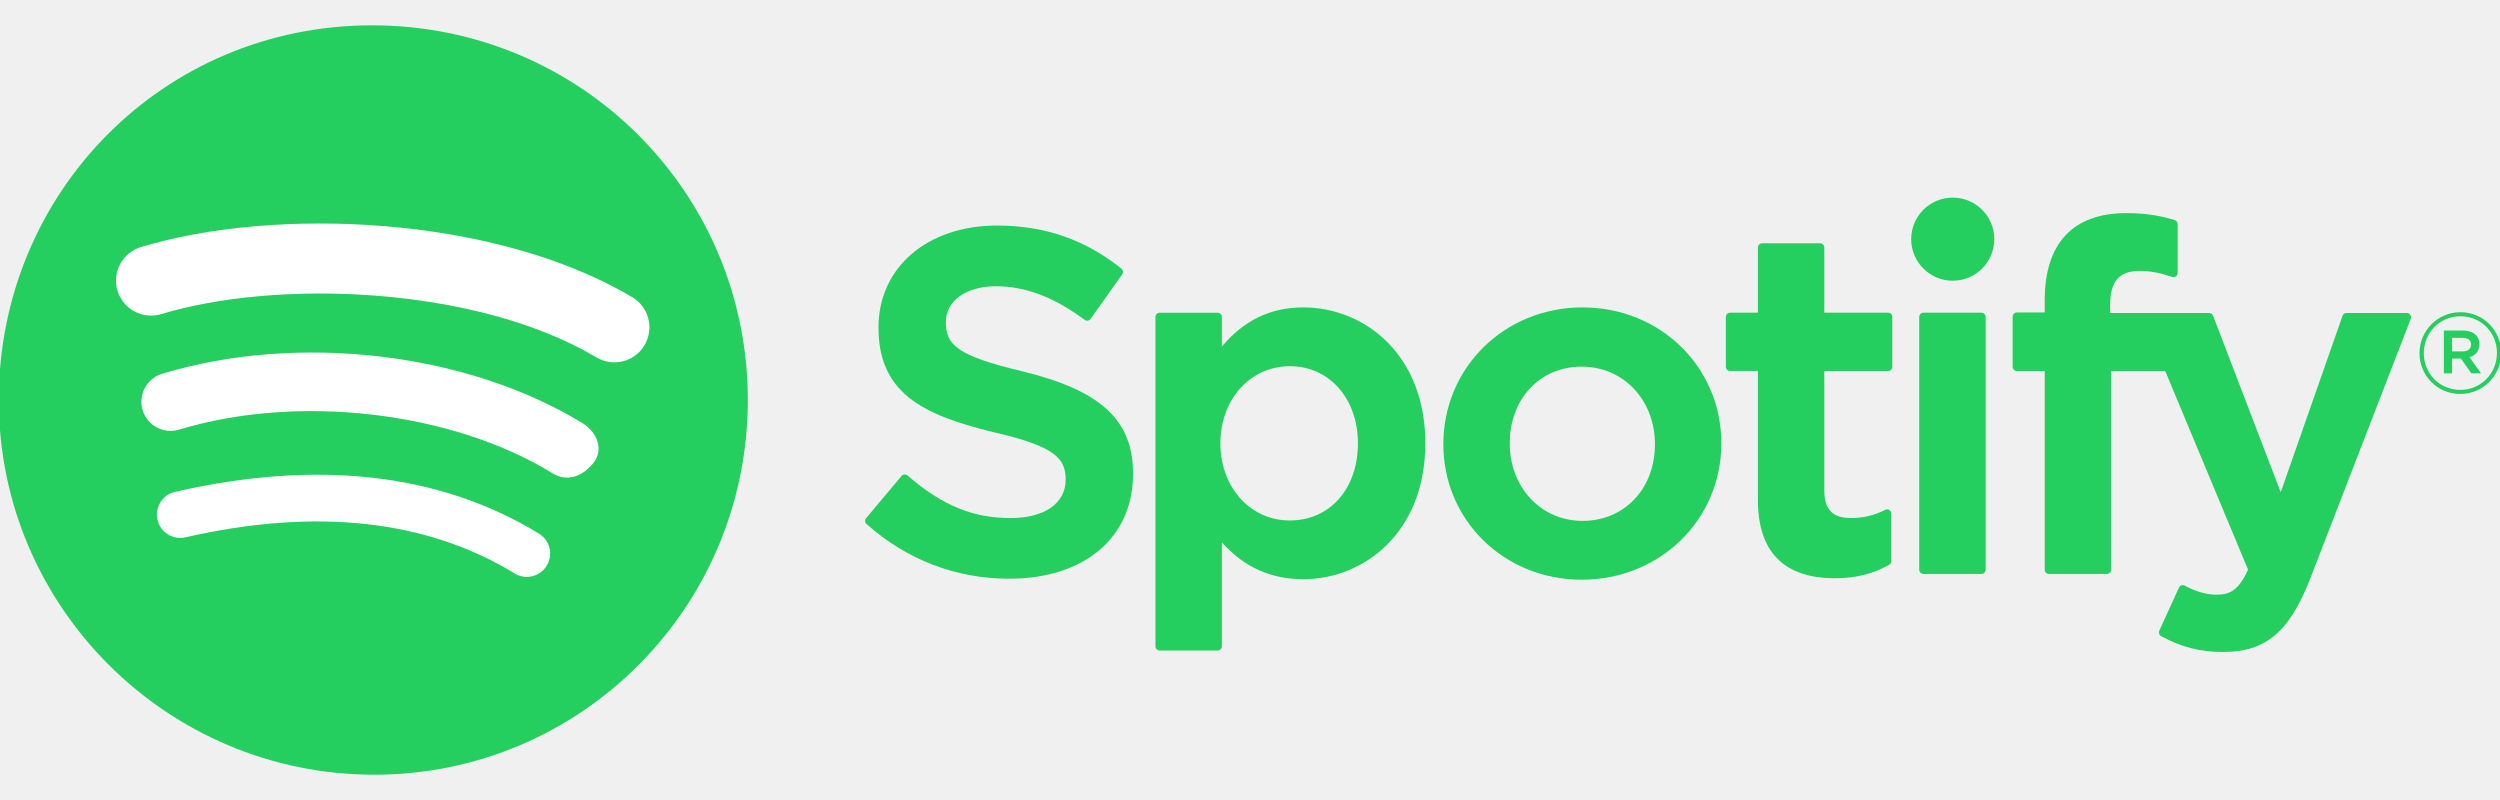
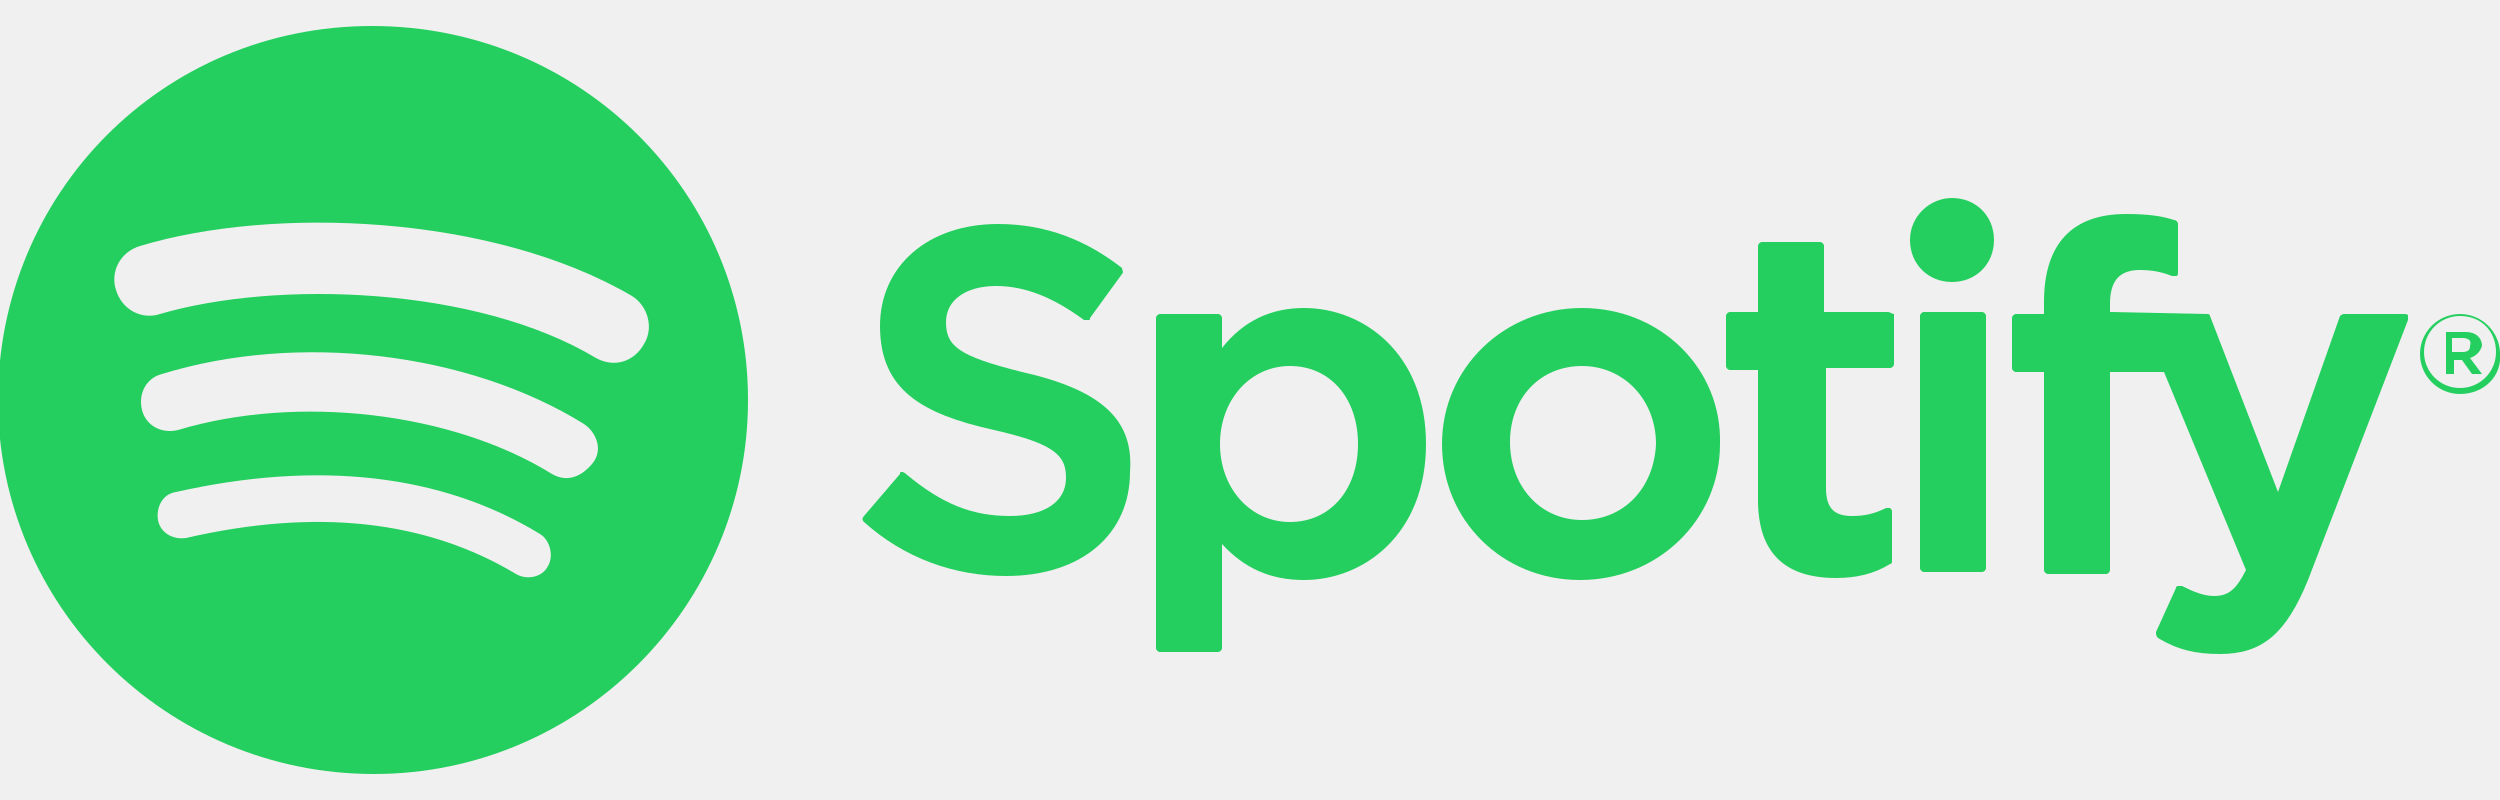
- <svg xmlns="http://www.w3.org/2000/svg" version="1.1" x="0px" y="0px" viewBox="0 0 125 40" enable-background="new 0 0 125 40" xml:space="preserve">
-   <g id="bg" display="none">
-     <rect display="inline" fill="#FFFFFF" width="125" height="40" />
+ <svg xmlns="http://www.w3.org/2000/svg" version="1.1" id="Calque_1" x="0px" y="0px" viewBox="0 0 125 40" style="enable-background:new 0 0 125 40;" xml:space="preserve">
+   <style type="text/css">
+ 	.st0{display:none;}
+ 	.st1{display:inline;fill:#FFFFFF;}
+ 	.st2{fill:#24CF5F;}
+ </style>
+   <g id="bg" class="st0">
+     <rect class="st1" width="125" height="40" />
  </g>
  <g id="icons">
    <g>
      <g>
-         <path fill="#FFFFFF" d="M27.336,28.285L27.336,28.285c0.338-0.549,0.162-1.267-0.387-1.605c-4.938-3.018-11.06-3.72-18.197-2.088     c-0.629,0.143-1.021,0.769-0.879,1.398c0.144,0.628,0.771,1.023,1.399,0.878c6.521-1.489,12.06-0.882,16.459,1.807     C26.281,29.011,27,28.838,27.336,28.285z" />
-         <path fill="#FFFFFF" d="M32.227,17.26c0.493-0.831,0.219-1.907-0.612-2.401c-6.952-4.127-17.955-4.516-24.572-2.506     c-0.926,0.281-1.447,1.26-1.168,2.186c0.28,0.926,1.26,1.448,2.185,1.168c5.767-1.75,15.727-1.42,21.767,2.166     C30.657,18.367,31.735,18.093,32.227,17.26z" />
-         <path fill="#FFFFFF" d="M29.156,21.178c-5.784-3.554-14.246-4.554-21.049-2.489c-0.772,0.235-1.208,1.049-0.977,1.822     c0.234,0.77,1.05,1.206,1.822,0.973c5.956-1.808,13.642-0.911,18.676,2.183c0.687,0.422,1.435,0.207,2.016-0.481v0.001     C30.225,22.499,29.843,21.6,29.156,21.178z" />
-         <path fill="#24CF5F" d="M18.604,1.266L18.604,1.266C8.145,1.265-0.061,9.653-0.061,19.999c0,10.348,8.423,18.736,18.77,18.736     c10.348,0,18.682-8.387,18.682-18.736C37.391,9.654,29.063,1.266,18.604,1.266z M9.272,26.868     c-0.628,0.145-1.255-0.249-1.399-0.878c-0.142-0.628,0.25-1.255,0.879-1.398c7.137-1.632,13.258-0.93,18.197,2.088     c0.55,0.338,0.726,1.056,0.387,1.606l0.001-0.001c-0.336,0.552-1.056,0.725-1.605,0.389     C21.332,25.985,15.793,25.379,9.272,26.868z M29.644,23.186L29.644,23.186c-0.581,0.687-1.33,0.902-2.017,0.48     c-5.034-3.094-12.716-3.991-18.672-2.183c-0.772,0.233-1.591-0.202-1.825-0.973c-0.232-0.773,0.202-1.587,0.974-1.822     c6.804-2.064,15.269-1.065,21.053,2.489C29.843,21.6,30.225,22.499,29.644,23.186z M29.827,17.873     c-6.039-3.586-16-3.916-21.767-2.166c-0.925,0.28-1.905-0.242-2.185-1.168c-0.28-0.926,0.242-1.905,1.168-2.186     c6.617-2.01,17.62-1.621,24.572,2.506c0.832,0.494,1.105,1.57,0.612,2.401C31.735,18.093,30.657,18.367,29.827,17.873z" />
+         <path class="st2" d="M18.6,1.3L18.6,1.3C8.1,1.3-0.1,9.7-0.1,20c0,10.3,8.4,18.7,18.8,18.7c10.3,0,18.7-8.4,18.7-18.7     C37.4,9.7,29.1,1.3,18.6,1.3z M9.3,26.9C8.6,27,8,26.6,7.9,26c-0.1-0.6,0.2-1.3,0.9-1.4c7.1-1.6,13.3-0.9,18.2,2.1     c0.5,0.3,0.7,1.1,0.4,1.6l0,0c-0.3,0.6-1.1,0.7-1.6,0.4C21.3,26,15.8,25.4,9.3,26.9z M29.6,23.2L29.6,23.2     c-0.6,0.7-1.3,0.9-2,0.5c-5-3.1-12.7-4-18.7-2.2c-0.8,0.2-1.6-0.2-1.8-1c-0.2-0.8,0.2-1.6,1-1.8c6.8-2.1,15.3-1.1,21.1,2.5     C29.8,21.6,30.2,22.5,29.6,23.2z M29.8,17.9c-6-3.6-16-3.9-21.8-2.2c-0.9,0.3-1.9-0.2-2.2-1.2c-0.3-0.9,0.2-1.9,1.2-2.2     c6.6-2,17.6-1.6,24.6,2.5c0.8,0.5,1.1,1.6,0.6,2.4C31.7,18.1,30.7,18.4,29.8,17.9z" />
      </g>
-       <path fill="#24CF5F" d="M51.101,18.561c-3.233-0.772-3.81-1.313-3.81-2.451c0-1.075,1.013-1.798,2.518-1.798    c1.458,0,2.904,0.55,4.421,1.68c0.046,0.034,0.104,0.048,0.16,0.039c0.057-0.009,0.105-0.04,0.14-0.087l1.579-2.226    c0.064-0.092,0.048-0.219-0.04-0.288c-1.805-1.448-3.837-2.153-6.212-2.153c-3.493,0-5.933,2.097-5.933,5.095    c0,3.216,2.105,4.355,5.742,5.234c3.096,0.713,3.617,1.311,3.617,2.378c0,1.183-1.057,1.919-2.756,1.919    c-1.889,0-3.428-0.636-5.15-2.128c-0.043-0.037-0.101-0.054-0.156-0.051c-0.056,0.005-0.109,0.031-0.145,0.075l-1.77,2.108    c-0.074,0.087-0.064,0.218,0.02,0.293c2.005,1.79,4.47,2.735,7.13,2.735c3.764,0,6.196-2.057,6.196-5.239    c0.006-2.687-1.602-4.175-5.541-5.133L51.101,18.561z" />
-       <path fill="#24CF5F" d="M65.165,15.37c-1.632,0-2.97,0.642-4.072,1.96v-1.482c0-0.117-0.096-0.212-0.213-0.212h-2.896    c-0.117,0-0.211,0.095-0.211,0.212v16.466c0,0.117,0.094,0.212,0.211,0.212h2.896c0.117,0,0.213-0.096,0.213-0.212v-5.197    c1.103,1.238,2.442,1.843,4.072,1.843c3.031,0,6.1-2.334,6.1-6.794c0.005-4.461-3.065-6.796-6.097-6.796H65.165z M67.896,22.166    c0,2.271-1.4,3.857-3.404,3.857c-1.98,0-3.473-1.658-3.473-3.857c0-2.199,1.493-3.856,3.473-3.856    C66.465,18.309,67.896,19.931,67.896,22.166L67.896,22.166z" />
-       <path fill="#24CF5F" d="M79.129,15.37c-3.904,0-6.962,3.006-6.962,6.844c0,3.796,3.037,6.771,6.915,6.771    c3.917,0,6.985-2.996,6.985-6.819c0-3.811-3.047-6.795-6.937-6.795V15.37z M79.129,26.044c-2.076,0-3.642-1.668-3.642-3.88    c0-2.222,1.512-3.833,3.594-3.833c2.09,0,3.666,1.668,3.666,3.882C82.747,24.434,81.226,26.044,79.129,26.044L79.129,26.044z" />
-       <path fill="#24CF5F" d="M94.403,15.635h-3.188v-3.259c0-0.117-0.095-0.212-0.211-0.212h-2.896c-0.118,0-0.213,0.095-0.213,0.212    v3.259h-1.392c-0.117,0-0.211,0.095-0.211,0.212v2.489c0,0.117,0.094,0.212,0.211,0.212h1.392v6.442    c0,2.603,1.296,3.922,3.851,3.922c1.039,0,1.9-0.215,2.713-0.675c0.066-0.037,0.107-0.108,0.107-0.184v-2.37    c0-0.073-0.037-0.143-0.1-0.181c-0.063-0.04-0.143-0.042-0.207-0.01c-0.557,0.281-1.097,0.41-1.7,0.41    c-0.93,0-1.344-0.422-1.344-1.367V18.55h3.188c0.116,0,0.211-0.095,0.211-0.212v-2.489c0.005-0.118-0.089-0.213-0.208-0.213    L94.403,15.635z" />
-       <path fill="#24CF5F" d="M105.507,15.648v-0.4c0-1.177,0.452-1.702,1.465-1.702c0.604,0,1.089,0.12,1.632,0.3    c0.067,0.021,0.137,0.011,0.191-0.029c0.056-0.04,0.087-0.104,0.087-0.172v-2.44c0-0.094-0.061-0.176-0.15-0.204    c-0.573-0.17-1.308-0.346-2.407-0.346c-2.675,0-4.089,1.506-4.089,4.355v0.613h-1.392c-0.116,0-0.212,0.096-0.212,0.213v2.502    c0,0.117,0.096,0.212,0.212,0.212h1.392v9.936c0,0.117,0.094,0.212,0.211,0.212h2.896c0.117,0,0.213-0.095,0.213-0.212V18.55    h2.704l4.143,9.933c-0.471,1.044-0.932,1.251-1.563,1.251c-0.511,0-1.049-0.152-1.598-0.452c-0.053-0.029-0.113-0.034-0.169-0.016    c-0.056,0.019-0.102,0.06-0.125,0.114l-0.982,2.153c-0.047,0.102-0.008,0.221,0.091,0.274c1.024,0.555,1.95,0.792,3.094,0.792    c2.138,0,3.319-0.996,4.362-3.676l5.025-12.984c0.024-0.066,0.018-0.139-0.023-0.197c-0.04-0.058-0.104-0.092-0.173-0.092h-3.017    c-0.09,0-0.17,0.057-0.2,0.142l-3.089,8.822l-3.383-8.829c-0.031-0.082-0.112-0.136-0.198-0.136h-4.949V15.648z" />
-       <path fill="#24CF5F" d="M99.07,15.635h-2.896c-0.117,0-0.213,0.095-0.213,0.212v12.637c0,0.117,0.096,0.212,0.213,0.212h2.896    c0.116,0,0.212-0.095,0.212-0.212V15.849C99.282,15.732,99.188,15.636,99.07,15.635L99.07,15.635z" />
-       <path fill="#24CF5F" d="M97.637,9.881c-1.148,0-2.078,0.929-2.078,2.077c0,1.148,0.931,2.078,2.078,2.078s2.077-0.93,2.077-2.078    C99.714,10.81,98.785,9.881,97.637,9.881L97.637,9.881z" />
-       <path fill="#24CF5F" d="M123.012,19.698c-1.147,0-2.038-0.921-2.038-2.039c0-1.118,0.904-2.049,2.049-2.049    c1.147,0,2.038,0.921,2.038,2.038C125.061,18.766,124.157,19.698,123.012,19.698L123.012,19.698z M123.023,15.813    c-1.045,0-1.834,0.83-1.834,1.846c0,1.016,0.783,1.835,1.823,1.835c1.043,0,1.835-0.829,1.835-1.846    C124.848,16.632,124.061,15.813,123.023,15.813L123.023,15.813z M123.475,17.858l0.576,0.807h-0.486l-0.52-0.74h-0.446v0.74    h-0.406v-2.139h0.953c0.497,0,0.825,0.254,0.825,0.682c0.001,0.351-0.202,0.565-0.495,0.65H123.475z M123.131,16.893h-0.532v0.677    h0.532c0.265,0,0.422-0.13,0.422-0.339C123.552,17.01,123.394,16.893,123.131,16.893L123.131,16.893z" />
+       <path class="st2" d="M51.1,18.6c-3.2-0.8-3.8-1.3-3.8-2.5c0-1.1,1-1.8,2.5-1.8c1.5,0,2.9,0.6,4.4,1.7c0,0,0.1,0,0.2,0    c0.1,0,0.1,0,0.1-0.1l1.6-2.2c0.1-0.1,0-0.2,0-0.3c-1.8-1.4-3.8-2.2-6.2-2.2c-3.5,0-5.9,2.1-5.9,5.1c0,3.2,2.1,4.4,5.7,5.2    c3.1,0.7,3.6,1.3,3.6,2.4c0,1.2-1.1,1.9-2.8,1.9c-1.9,0-3.4-0.6-5.2-2.1c0,0-0.1-0.1-0.2-0.1c-0.1,0-0.1,0-0.1,0.1l-1.8,2.1    c-0.1,0.1-0.1,0.2,0,0.3c2,1.8,4.5,2.7,7.1,2.7c3.8,0,6.2-2.1,6.2-5.2C56.7,21,55.1,19.5,51.1,18.6L51.1,18.6z" />
+       <path class="st2" d="M65.2,15.4c-1.6,0-3,0.6-4.1,2v-1.5c0-0.1-0.1-0.2-0.2-0.2H58c-0.1,0-0.2,0.1-0.2,0.2v16.5    c0,0.1,0.1,0.2,0.2,0.2h2.9c0.1,0,0.2-0.1,0.2-0.2v-5.2c1.1,1.2,2.4,1.8,4.1,1.8c3,0,6.1-2.3,6.1-6.8    C71.3,17.7,68.2,15.4,65.2,15.4C65.2,15.4,65.2,15.4,65.2,15.4z M67.9,22.2c0,2.3-1.4,3.9-3.4,3.9c-2,0-3.5-1.7-3.5-3.9    s1.5-3.9,3.5-3.9C66.5,18.3,67.9,19.9,67.9,22.2L67.9,22.2z" />
+       <path class="st2" d="M79.1,15.4c-3.9,0-7,3-7,6.8c0,3.8,3,6.8,6.9,6.8c3.9,0,7-3,7-6.8C86.1,18.4,83,15.4,79.1,15.4L79.1,15.4    L79.1,15.4z M79.1,26c-2.1,0-3.6-1.7-3.6-3.9c0-2.2,1.5-3.8,3.6-3.8c2.1,0,3.7,1.7,3.7,3.9C82.7,24.4,81.2,26,79.1,26L79.1,26z" />
+       <path class="st2" d="M94.4,15.6h-3.2v-3.3c0-0.1-0.1-0.2-0.2-0.2h-2.9c-0.1,0-0.2,0.1-0.2,0.2v3.3h-1.4c-0.1,0-0.2,0.1-0.2,0.2    v2.5c0,0.1,0.1,0.2,0.2,0.2h1.4V25c0,2.6,1.3,3.9,3.9,3.9c1,0,1.9-0.2,2.7-0.7c0.1,0,0.1-0.1,0.1-0.2v-2.4c0-0.1,0-0.1-0.1-0.2    c-0.1,0-0.1,0-0.2,0c-0.6,0.3-1.1,0.4-1.7,0.4c-0.9,0-1.3-0.4-1.3-1.4v-6h3.2c0.1,0,0.2-0.1,0.2-0.2v-2.5    C94.6,15.7,94.5,15.6,94.4,15.6L94.4,15.6z" />
+       <path class="st2" d="M105.5,15.6v-0.4c0-1.2,0.5-1.7,1.5-1.7c0.6,0,1.1,0.1,1.6,0.3c0.1,0,0.1,0,0.2,0c0.1,0,0.1-0.1,0.1-0.2v-2.4    c0-0.1-0.1-0.2-0.2-0.2c-0.6-0.2-1.3-0.3-2.4-0.3c-2.7,0-4.1,1.5-4.1,4.4v0.6h-1.4c-0.1,0-0.2,0.1-0.2,0.2v2.5    c0,0.1,0.1,0.2,0.2,0.2h1.4v9.9c0,0.1,0.1,0.2,0.2,0.2h2.9c0.1,0,0.2-0.1,0.2-0.2v-9.9h2.7l4.1,9.9c-0.5,1-0.9,1.3-1.6,1.3    c-0.5,0-1-0.2-1.6-0.5c-0.1,0-0.1,0-0.2,0c-0.1,0-0.1,0.1-0.1,0.1l-1,2.2c0,0.1,0,0.2,0.1,0.3c1,0.6,1.9,0.8,3.1,0.8    c2.1,0,3.3-1,4.4-3.7l5-13c0-0.1,0-0.1,0-0.2c0-0.1-0.1-0.1-0.2-0.1h-3c-0.1,0-0.2,0.1-0.2,0.1l-3.1,8.8l-3.4-8.8    c0-0.1-0.1-0.1-0.2-0.1L105.5,15.6L105.5,15.6L105.5,15.6z" />
+       <path class="st2" d="M99.1,15.6h-2.9c-0.1,0-0.2,0.1-0.2,0.2v12.6c0,0.1,0.1,0.2,0.2,0.2h2.9c0.1,0,0.2-0.1,0.2-0.2V15.8    C99.3,15.7,99.2,15.6,99.1,15.6L99.1,15.6z" />
+       <path class="st2" d="M97.6,9.9c-1.1,0-2.1,0.9-2.1,2.1s0.9,2.1,2.1,2.1s2.1-0.9,2.1-2.1C99.7,10.8,98.8,9.9,97.6,9.9L97.6,9.9z" />
+       <path class="st2" d="M123,19.7c-1.1,0-2-0.9-2-2s0.9-2,2-2c1.1,0,2,0.9,2,2C125.1,18.8,124.2,19.7,123,19.7L123,19.7z M123,15.8    c-1,0-1.8,0.8-1.8,1.8s0.8,1.8,1.8,1.8c1,0,1.8-0.8,1.8-1.8C124.8,16.6,124.1,15.8,123,15.8L123,15.8z M123.5,17.9l0.6,0.8h-0.5    l-0.5-0.7h-0.4v0.7h-0.4v-2.1h1c0.5,0,0.8,0.3,0.8,0.7C124,17.6,123.8,17.8,123.5,17.9C123.5,17.9,123.5,17.9,123.5,17.9z     M123.1,16.9h-0.5v0.7h0.5c0.3,0,0.4-0.1,0.4-0.3C123.6,17,123.4,16.9,123.1,16.9L123.1,16.9z" />
    </g>
  </g>
</svg>
